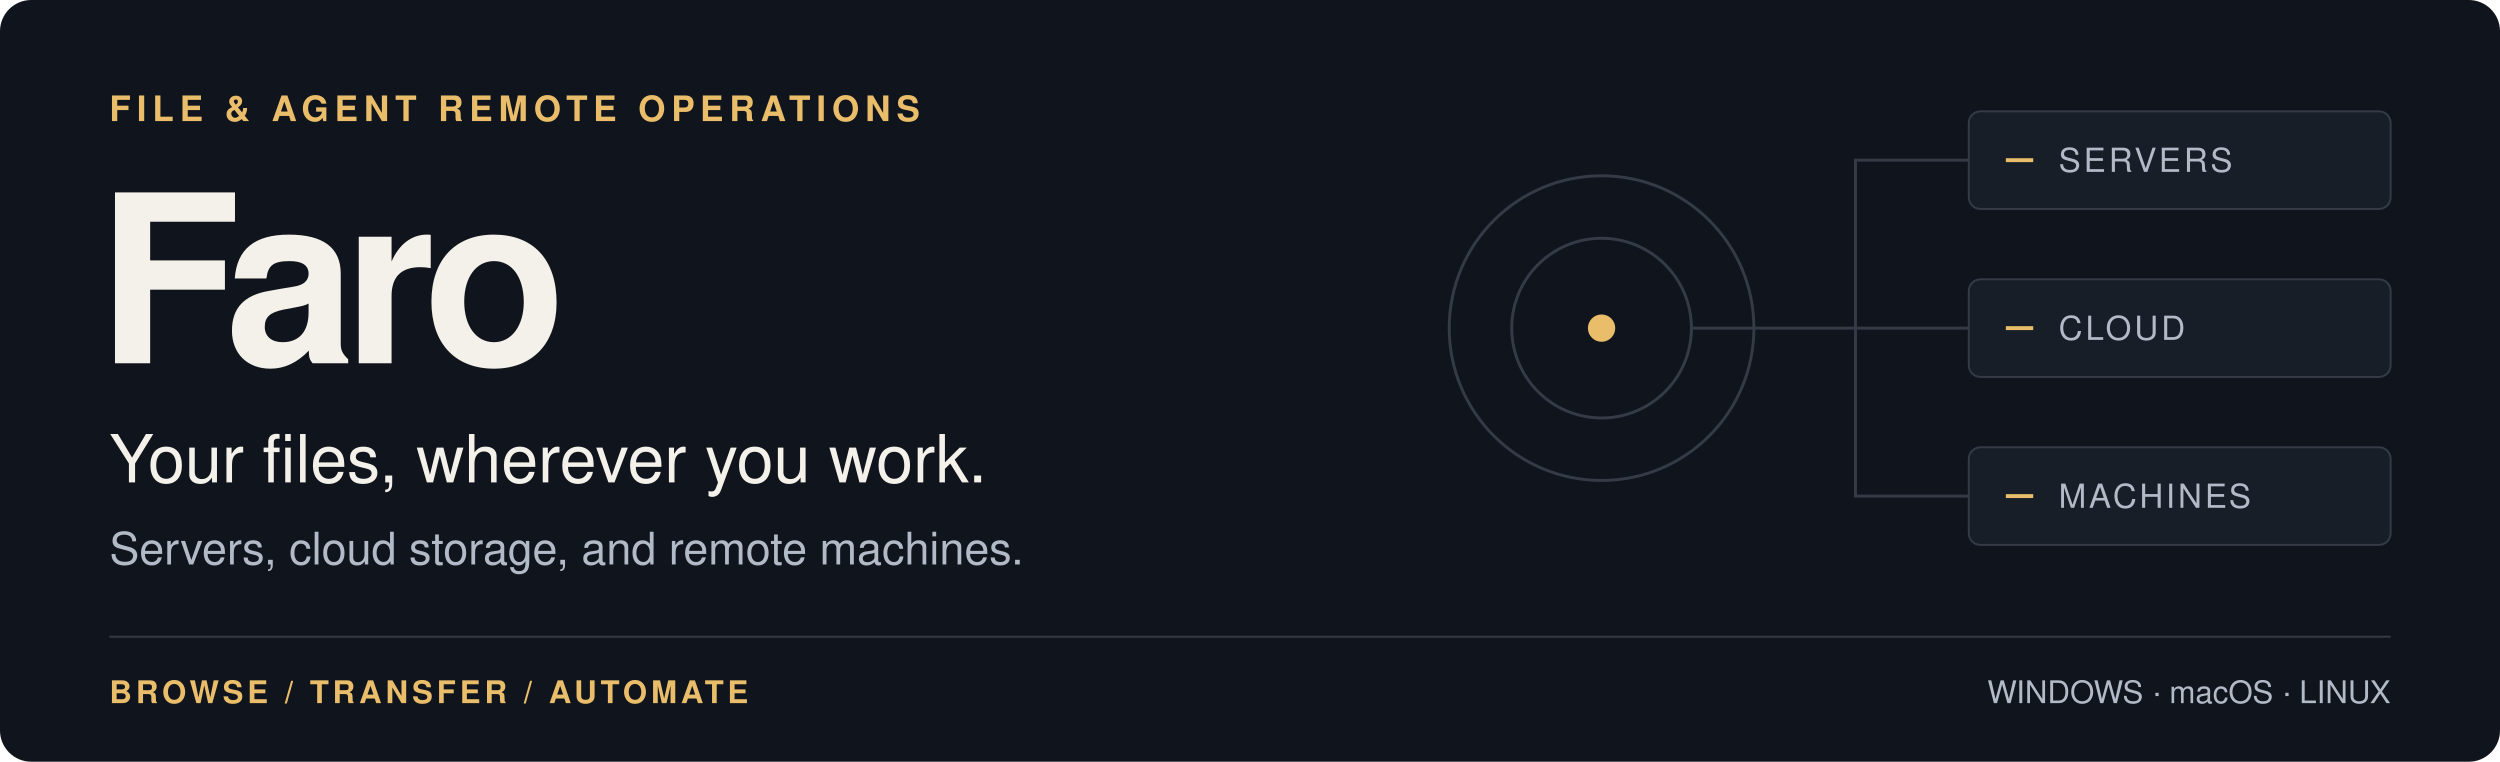
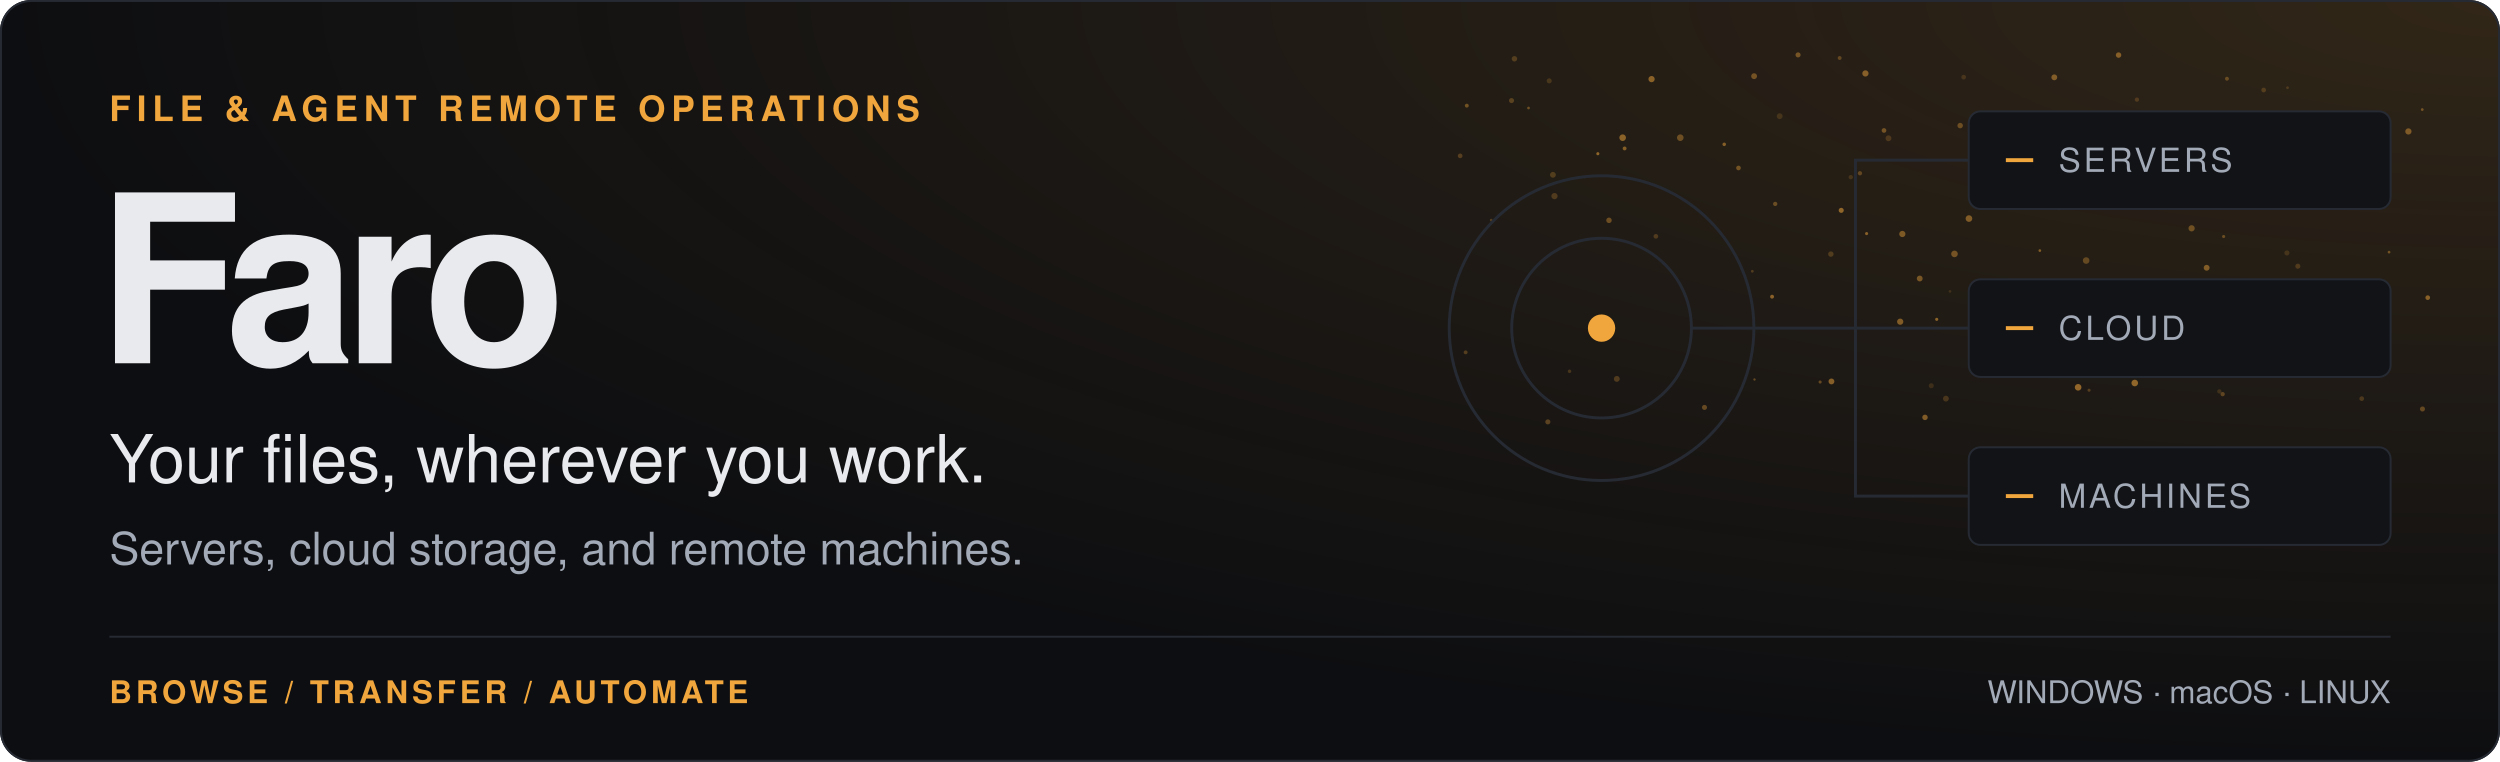
<svg xmlns="http://www.w3.org/2000/svg" width="1280" height="390" viewBox="0 0 1280 390" role="img" aria-labelledby="title">
-   <rect width="1280" height="390" rx="16" fill="#10141c" />
+   <defs>
+     <linearGradient id="glass" x1="0" x2="1">
+       <stop offset="0" stop-color="#17120a" />
+       <stop offset=".45" stop-color="#b9831f" />
+       <stop offset=".8" stop-color="#f5c463" />
+       <stop offset="1" stop-color="#fff1c9" />
+     </linearGradient>
+     <radialGradient id="glow" cx="1" cy="0" r="1">
+       <stop offset="0" stop-color="#f0a63c" stop-opacity=".16" />
+       <stop offset="1" stop-color="#f0a63c" stop-opacity="0" />
+     </radialGradient>
+     <filter id="soft" x="-20%" y="-50%" width="140%" height="200%">
+       <feGaussianBlur stdDeviation="6" />
+     </filter>
+   </defs>
+   <rect width="1280" height="390" rx="16" fill="#0d0e11" />
+   <rect width="1280" height="390" rx="16" fill="url(#glow)" />
+   <circle cx="747.6" cy="79.8" r="1.2" fill="#f0a63c" opacity="0.26" />
+   <circle cx="1086.2" cy="179.5" r="1.3" fill="#f0a63c" opacity="0.43" />
+   <circle cx="872.7" cy="208.6" r="1.3" fill="#f0a63c" opacity="0.35" />
+   <circle cx="974.0" cy="119.8" r="1.6" fill="#f0a63c" opacity="0.44" />
+   <circle cx="1136.3" cy="200.4" r="1.1" fill="#f0a63c" opacity="0.16" />
+   <circle cx="898.3" cy="194.3" r="0.6" fill="#f0a63c" opacity="0.34" />
+   <circle cx="751.0" cy="54.1" r="1.0" fill="#f0a63c" opacity="0.39" />
+   <circle cx="942.7" cy="107.7" r="1.3" fill="#f0a63c" opacity="0.53" />
+   <circle cx="1140.2" cy="40.3" r="1.0" fill="#f0a63c" opacity="0.32" />
+   <circle cx="847.8" cy="121.0" r="1.2" fill="#f0a63c" opacity="0.23" />
+   <circle cx="1223.2" cy="129.1" r="0.7" fill="#f0a63c" opacity="0.38" />
+   <circle cx="1000.7" cy="130.0" r="1.7" fill="#f0a63c" opacity="0.40" />
+   <circle cx="1243.0" cy="152.4" r="1.2" fill="#f0a63c" opacity="0.49" />
+   <circle cx="750.4" cy="180.4" r="1.0" fill="#f0a63c" opacity="0.27" />
+   <circle cx="818.1" cy="78.7" r="0.8" fill="#f0a63c" opacity="0.53" />
+   <circle cx="890.1" cy="86.0" r="1.2" fill="#f0a63c" opacity="0.39" />
+   <circle cx="1156.3" cy="169.3" r="1.2" fill="#f0a63c" opacity="0.46" />
+   <circle cx="1138.0" cy="201.8" r="1.1" fill="#f0a63c" opacity="0.31" />
+   <circle cx="1051.8" cy="39.6" r="1.5" fill="#f0a63c" opacity="0.45" />
+   <circle cx="763.5" cy="112.7" r="0.7" fill="#f0a63c" opacity="0.25" />
+   <circle cx="947.6" cy="90.7" r="1.1" fill="#f0a63c" opacity="0.17" />
+   <circle cx="964.6" cy="66.8" r="1.2" fill="#f0a63c" opacity="0.39" />
+   <circle cx="897.2" cy="138.9" r="0.7" fill="#f0a63c" opacity="0.24" />
+   <circle cx="1129.8" cy="137.1" r="1.5" fill="#f0a63c" opacity="0.46" />
+   <circle cx="920.6" cy="28.1" r="1.3" fill="#f0a63c" opacity="0.40" />
+   <circle cx="1003.6" cy="64.3" r="1.4" fill="#f0a63c" opacity="0.35" />
+   <circle cx="1171.3" cy="163.7" r="1.4" fill="#f0a63c" opacity="0.37" />
+   <circle cx="1170.9" cy="129.5" r="1.3" fill="#f0a63c" opacity="0.17" />
+   <circle cx="1126.1" cy="97.3" r="0.8" fill="#f0a63c" opacity="0.43" />
+   <circle cx="1060.3" cy="181.6" r="1.6" fill="#f0a63c" opacity="0.49" />
+   <circle cx="795.9" cy="100.4" r="1.6" fill="#f0a63c" opacity="0.23" />
+   <circle cx="1044.4" cy="128.3" r="0.7" fill="#f0a63c" opacity="0.46" />
+   <circle cx="1158.7" cy="154.7" r="1.3" fill="#f0a63c" opacity="0.23" />
+   <circle cx="988.8" cy="197.5" r="1.3" fill="#f0a63c" opacity="0.15" />
+   <circle cx="827.8" cy="194.0" r="1.5" fill="#f0a63c" opacity="0.25" />
+   <circle cx="982.9" cy="142.6" r="1.5" fill="#f0a63c" opacity="0.42" />
+   <circle cx="1005.4" cy="39.5" r="1.2" fill="#f0a63c" opacity="0.16" />
+   <circle cx="991.6" cy="163.5" r="0.8" fill="#f0a63c" opacity="0.52" />
+   <circle cx="845.6" cy="40.5" r="1.6" fill="#f0a63c" opacity="0.50" />
+   <circle cx="782.6" cy="55.3" r="0.7" fill="#f0a63c" opacity="0.37" />
+   <circle cx="1240.2" cy="56.1" r="0.7" fill="#f0a63c" opacity="0.38" />
+   <circle cx="1008.1" cy="111.9" r="1.7" fill="#f0a63c" opacity="0.46" />
+   <circle cx="955.1" cy="37.6" r="1.6" fill="#f0a63c" opacity="0.48" />
+   <circle cx="1063.7" cy="169.6" r="1.2" fill="#f0a63c" opacity="0.23" />
+   <circle cx="1093.0" cy="196.1" r="1.7" fill="#f0a63c" opacity="0.54" />
+   <circle cx="1171.2" cy="44.9" r="0.7" fill="#f0a63c" opacity="0.18" />
+   <circle cx="1084.7" cy="28.2" r="1.4" fill="#f0a63c" opacity="0.46" />
+   <circle cx="1209.2" cy="204.1" r="1.2" fill="#f0a63c" opacity="0.22" />
+   <circle cx="1104.3" cy="62.7" r="1.5" fill="#f0a63c" opacity="0.51" />
+   <circle cx="952.3" cy="88.7" r="1.1" fill="#f0a63c" opacity="0.30" />
+   <circle cx="1110.2" cy="167.7" r="1.1" fill="#f0a63c" opacity="0.28" />
+   <circle cx="1041.4" cy="91.6" r="1.4" fill="#f0a63c" opacity="0.18" />
+   <circle cx="803.6" cy="190.1" r="0.9" fill="#f0a63c" opacity="0.21" />
+   <circle cx="911.2" cy="59.5" r="1.5" fill="#f0a63c" opacity="0.16" />
+   <circle cx="1012.3" cy="84.1" r="1.3" fill="#f0a63c" opacity="0.38" />
+   <circle cx="907.3" cy="151.9" r="1.0" fill="#f0a63c" opacity="0.51" />
+   <circle cx="831.8" cy="76.0" r="1.0" fill="#f0a63c" opacity="0.47" />
+   <circle cx="1165.8" cy="161.4" r="1.1" fill="#f0a63c" opacity="0.33" />
+   <circle cx="773.9" cy="51.5" r="1.3" fill="#f0a63c" opacity="0.27" />
+   <circle cx="941.9" cy="29.7" r="1.0" fill="#f0a63c" opacity="0.30" />
+   <circle cx="996.3" cy="204.1" r="1.5" fill="#f0a63c" opacity="0.21" />
+   <circle cx="1233.1" cy="67.3" r="1.6" fill="#f0a63c" opacity="0.43" />
+   <circle cx="966.9" cy="70.8" r="1.5" fill="#f0a63c" opacity="0.20" />
+   <circle cx="898.1" cy="39.0" r="1.5" fill="#f0a63c" opacity="0.39" />
+   <circle cx="931.9" cy="195.6" r="0.8" fill="#f0a63c" opacity="0.34" />
+   <circle cx="937.4" cy="130.1" r="1.4" fill="#f0a63c" opacity="0.23" />
+   <circle cx="882.8" cy="73.9" r="0.9" fill="#f0a63c" opacity="0.48" />
+   <circle cx="908.9" cy="104.4" r="1.1" fill="#f0a63c" opacity="0.35" />
+   <circle cx="1122.1" cy="116.9" r="1.6" fill="#f0a63c" opacity="0.37" />
+   <circle cx="1165.5" cy="186.1" r="1.4" fill="#f0a63c" opacity="0.20" />
+   <circle cx="1068.1" cy="133.4" r="1.7" fill="#f0a63c" opacity="0.32" />
+   <circle cx="792.5" cy="216.0" r="1.3" fill="#f0a63c" opacity="0.31" />
+   <circle cx="998.4" cy="149.2" r="0.7" fill="#f0a63c" opacity="0.15" />
+   <circle cx="985.6" cy="213.7" r="1.4" fill="#f0a63c" opacity="0.47" />
+   <circle cx="937.7" cy="195.3" r="1.5" fill="#f0a63c" opacity="0.50" />
+   <circle cx="775.4" cy="30.1" r="1.4" fill="#f0a63c" opacity="0.24" />
+   <circle cx="1069.6" cy="199.8" r="0.8" fill="#f0a63c" opacity="0.26" />
+   <circle cx="1094.1" cy="51.0" r="1.1" fill="#f0a63c" opacity="0.20" />
+   <circle cx="1195.0" cy="168.0" r="0.9" fill="#f0a63c" opacity="0.45" />
+   <circle cx="793.2" cy="41.4" r="1.3" fill="#f0a63c" opacity="0.19" />
+   <circle cx="1087.0" cy="149.7" r="0.7" fill="#f0a63c" opacity="0.43" />
+   <circle cx="830.8" cy="70.5" r="1.7" fill="#f0a63c" opacity="0.51" />
+   <circle cx="1138.5" cy="121.1" r="0.8" fill="#f0a63c" opacity="0.34" />
+   <circle cx="1159.0" cy="46.1" r="1.2" fill="#f0a63c" opacity="0.21" />
+   <circle cx="972.9" cy="164.7" r="1.6" fill="#f0a63c" opacity="0.47" />
+   <circle cx="1042.5" cy="85.2" r="1.1" fill="#f0a63c" opacity="0.44" />
+   <circle cx="1064.0" cy="198.3" r="1.7" fill="#f0a63c" opacity="0.55" />
+   <circle cx="1176.5" cy="136.3" r="1.3" fill="#f0a63c" opacity="0.22" />
+   <circle cx="823.8" cy="112.8" r="1.4" fill="#f0a63c" opacity="0.37" />
+   <circle cx="955.7" cy="119.6" r="0.8" fill="#f0a63c" opacity="0.49" />
+   <circle cx="860.3" cy="70.5" r="1.7" fill="#f0a63c" opacity="0.36" />
+   <circle cx="1191.8" cy="76.1" r="0.8" fill="#f0a63c" opacity="0.35" />
+   <circle cx="1021.7" cy="61.7" r="0.9" fill="#f0a63c" opacity="0.37" />
+   <circle cx="1054.4" cy="105.6" r="1.7" fill="#f0a63c" opacity="0.49" />
+   <circle cx="1240.3" cy="209.4" r="1.3" fill="#f0a63c" opacity="0.33" />
+   <circle cx="795.1" cy="89.5" r="1.5" fill="#f0a63c" opacity="0.24" />
+   <rect x=".5" y=".5" width="1279" height="389" rx="15.5" fill="none" stroke="#262a33" />
  <g font-family="Segoe UI, Helvetica, Arial, sans-serif">
-     <text x="56" y="62" font-size="18" fill="#e9bd69" font-weight="600" letter-spacing="3">FILE &amp; AGENT REMOTE OPERATIONS</text>
-     <text x="50" y="186" font-size="120" fill="#f4f1ea" font-weight="650" letter-spacing="-6">Faro</text>
-     <text x="56" y="247" font-size="34" fill="#f4f1ea" font-weight="500">Your files, wherever you work.</text>
-     <text x="56" y="289" font-size="23" fill="#b2bac7" font-weight="400">Servers, cloud storage, and remote machines.</text>
-     <path d="M56 326L1224 326" stroke="#343b47" />
-     <text x="56" y="360" font-size="16" fill="#e9bd69" font-weight="600" letter-spacing="2">BROWSE  /  TRANSFER  /  AUTOMATE</text>
-     <text x="1224" y="360" font-size="16" fill="#b2bac7" font-weight="400" text-anchor="end">WINDOWS · macOS · LINUX</text>
-     <g fill="none" stroke="#343b47" stroke-width="1.5">
+     <text x="56" y="62" font-size="18" fill="#f0a63c" font-weight="600" letter-spacing="3">FILE &amp; AGENT REMOTE OPERATIONS</text>
+     <text x="50" y="186" font-size="120" fill="#e8eaee" font-weight="650" letter-spacing="-6">Faro</text>
+     <text x="56" y="247" font-size="34" fill="#e8eaee" font-weight="500">Your files, wherever you work.</text>
+     <text x="56" y="289" font-size="23" fill="#a3aab7" font-weight="400">Servers, cloud storage, and remote machines.</text>
+     <path d="M56 326L1224 326" stroke="#262a33" />
+     <text x="56" y="360" font-size="16" fill="#f0a63c" font-weight="600" letter-spacing="2">BROWSE  /  TRANSFER  /  AUTOMATE</text>
+     <text x="1224" y="360" font-size="16" fill="#a3aab7" font-weight="400" text-anchor="end">WINDOWS · macOS · LINUX</text>
+     <g fill="none" stroke="#262a33" stroke-width="1.5">
      <circle cx="820" cy="168" r="46" />
      <circle cx="820" cy="168" r="78" />
      <path d="M866 168H950V82H1008 M898 168H1008 M866 168H950V254H1008" />
    </g>
-     <circle cx="820" cy="168" r="7" fill="#e9bd69" />
-     <rect x="1008" y="57" width="216" height="50" rx="6" fill="#181e28" stroke="#343b47" />
-     <path d="M1027 82h14" stroke="#e9bd69" stroke-width="2" />
-     <text x="1054" y="88" font-size="17" fill="#b2bac7" font-weight="500" letter-spacing="1.5">SERVERS</text>
-     <rect x="1008" y="143" width="216" height="50" rx="6" fill="#181e28" stroke="#343b47" />
-     <path d="M1027 168h14" stroke="#e9bd69" stroke-width="2" />
-     <text x="1054" y="174" font-size="17" fill="#b2bac7" font-weight="500" letter-spacing="1.5">CLOUD</text>
-     <rect x="1008" y="229" width="216" height="50" rx="6" fill="#181e28" stroke="#343b47" />
-     <path d="M1027 254h14" stroke="#e9bd69" stroke-width="2" />
-     <text x="1054" y="260" font-size="17" fill="#b2bac7" font-weight="500" letter-spacing="1.5">MACHINES</text>
+     <circle cx="820" cy="168" r="7" fill="#f0a63c" />
+     <rect x="1008" y="57" width="216" height="50" rx="6" fill="#111317" stroke="#262a33" />
+     <path d="M1027 82h14" stroke="#f0a63c" stroke-width="2" />
+     <text x="1054" y="88" font-size="17" fill="#a3aab7" font-weight="500" letter-spacing="1.5">SERVERS</text>
+     <rect x="1008" y="143" width="216" height="50" rx="6" fill="#111317" stroke="#262a33" />
+     <path d="M1027 168h14" stroke="#f0a63c" stroke-width="2" />
+     <text x="1054" y="174" font-size="17" fill="#a3aab7" font-weight="500" letter-spacing="1.5">CLOUD</text>
+     <rect x="1008" y="229" width="216" height="50" rx="6" fill="#111317" stroke="#262a33" />
+     <path d="M1027 254h14" stroke="#f0a63c" stroke-width="2" />
+     <text x="1054" y="260" font-size="17" fill="#a3aab7" font-weight="500" letter-spacing="1.5">MACHINES</text>
  </g>
</svg>
